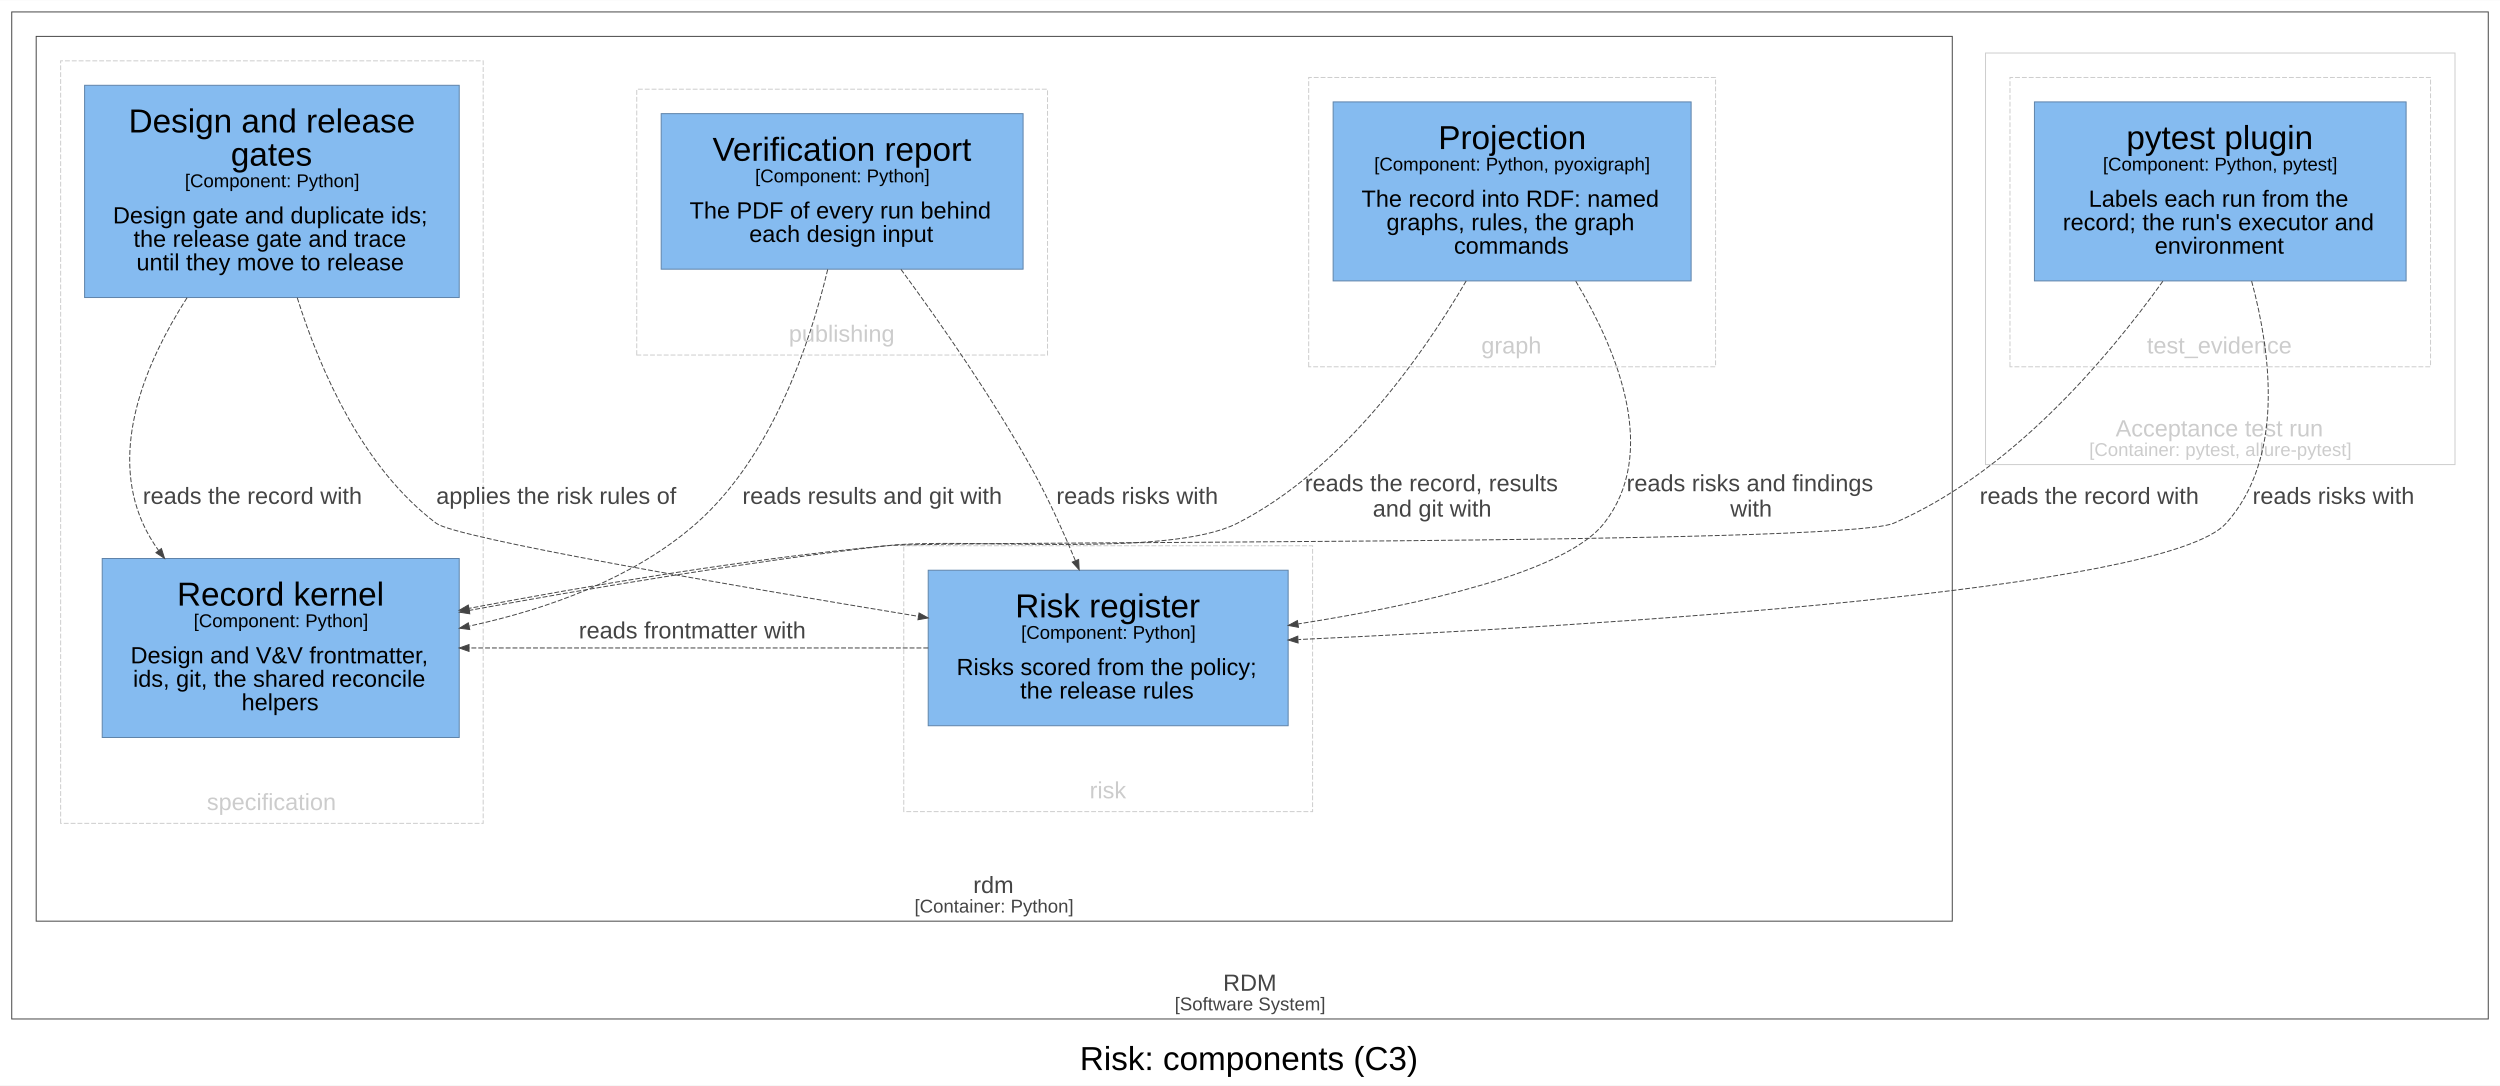
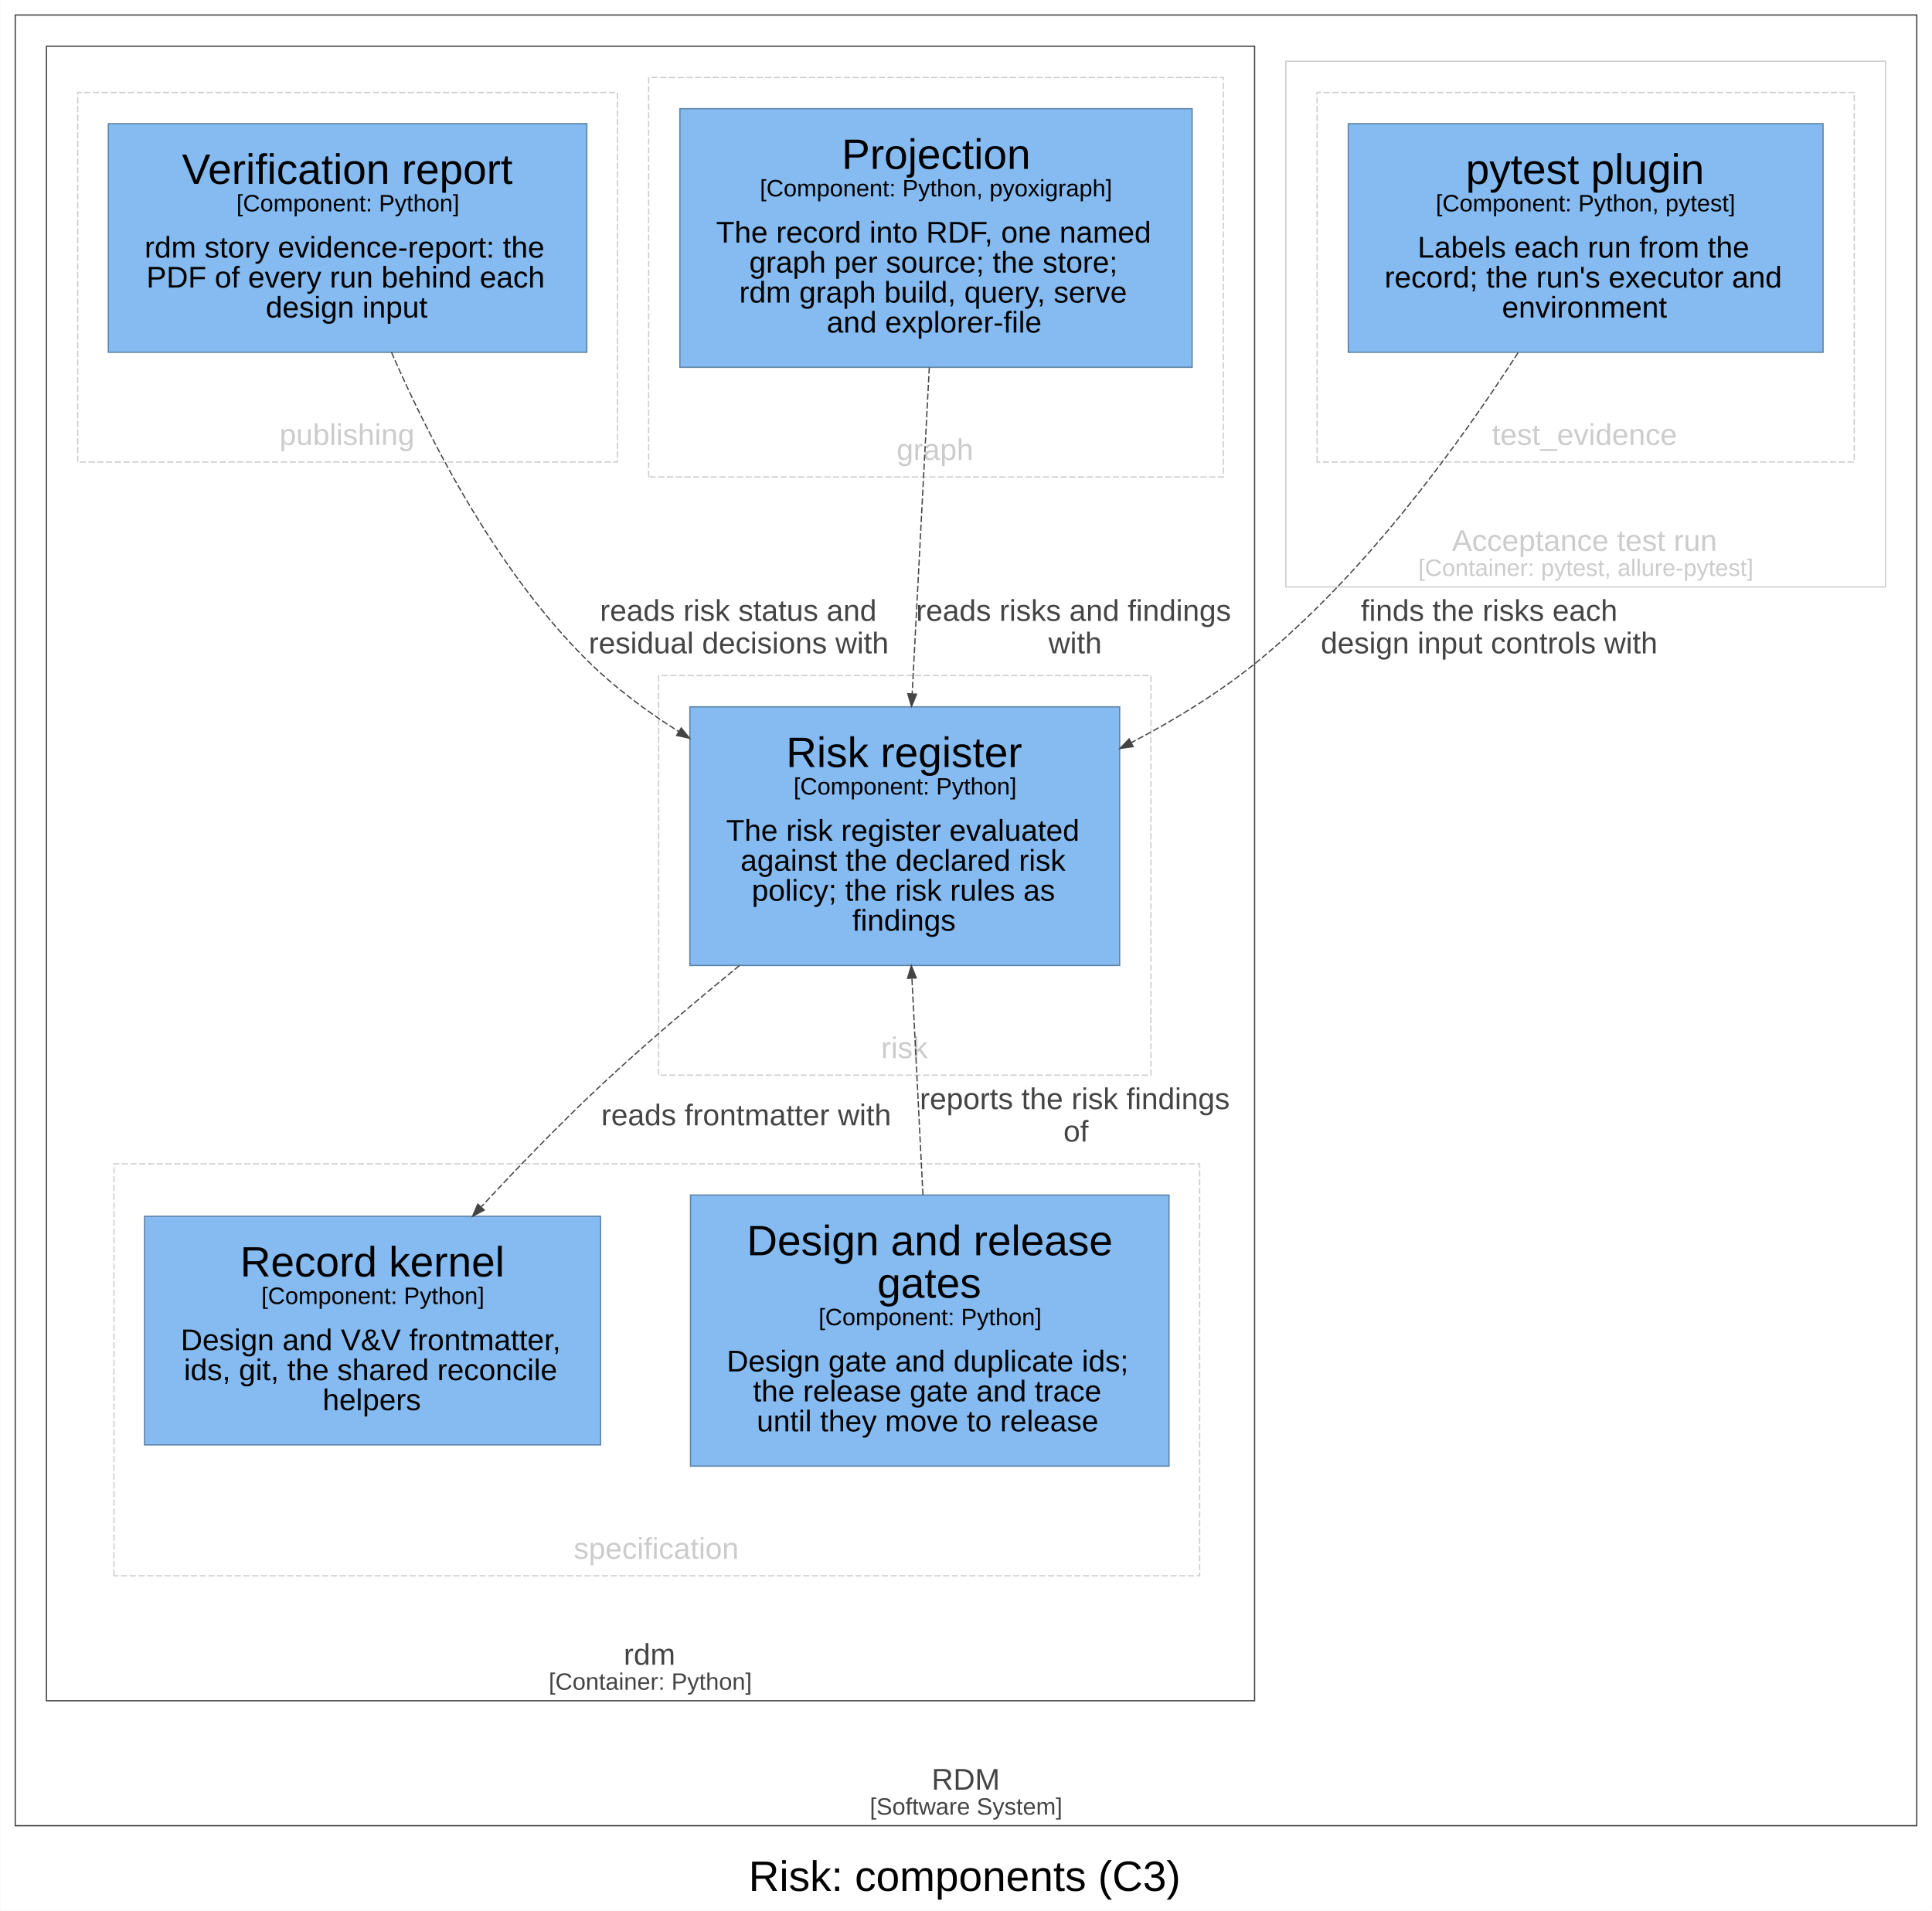
- <svg xmlns="http://www.w3.org/2000/svg" width="2556pt" height="1110pt" viewBox="0.00 0.00 2556.00 1109.60">
-   <g id="graph0" class="graph" transform="scale(1 1) rotate(0) translate(4 1105.6)">
-     <polygon fill="white" stroke="transparent" points="-4,4 -4,-1105.6 2552,-1105.6 2552,4 -4,4" />
-     <text text-anchor="start" x="1100" y="-11.8" font-family="Arial" font-size="34.00">Risk: components (C3)</text>
+ <svg xmlns="http://www.w3.org/2000/svg" width="1546pt" height="1529pt" viewBox="0.00 0.00 1546.00 1529.40">
+   <g id="graph0" class="graph" transform="scale(1 1) rotate(0) translate(4 1525.4)">
+     <polygon fill="white" stroke="transparent" points="-4,4 -4,-1525.4 1542,-1525.4 1542,4 -4,4" />
+     <text text-anchor="start" x="595" y="-11.8" font-family="Arial" font-size="34.00">Risk: components (C3)</text>
    <g id="clust1" class="cluster">
-       <polygon fill="none" stroke="#444444" points="8,-64 8,-1093.6 2540,-1093.6 2540,-64 8,-64" />
-       <text text-anchor="start" x="1246.5" y="-92.8" font-family="Arial" font-size="24.00" fill="#444444">RDM</text>
-       <text text-anchor="start" x="1197" y="-72.8" font-family="Arial" font-size="19.00" fill="#444444">[Software System]</text>
+       <polygon fill="none" stroke="#444444" points="8,-64 8,-1513.4 1530,-1513.4 1530,-64 8,-64" />
+       <text text-anchor="start" x="741.5" y="-92.8" font-family="Arial" font-size="24.00" fill="#444444">RDM</text>
+       <text text-anchor="start" x="692" y="-72.8" font-family="Arial" font-size="19.00" fill="#444444">[Software System]</text>
    </g>
    <g id="clust2" class="cluster">
-       <polygon fill="none" stroke="#cccccc" points="2026,-630.8 2026,-1051.6 2506,-1051.6 2506,-630.8 2026,-630.8" />
-       <text text-anchor="start" x="2159" y="-659.6" font-family="Arial" font-size="24.00" fill="#cccccc">Acceptance test run</text>
-       <text text-anchor="start" x="2132" y="-639.6" font-family="Arial" font-size="19.00" fill="#cccccc">[Container: pytest, allure-pytest]</text>
+       <polygon fill="none" stroke="#cccccc" points="1025,-1055.6 1025,-1476.4 1505,-1476.4 1505,-1055.6 1025,-1055.6" />
+       <text text-anchor="start" x="1158" y="-1084.4" font-family="Arial" font-size="24.00" fill="#cccccc">Acceptance test run</text>
+       <text text-anchor="start" x="1131" y="-1064.4" font-family="Arial" font-size="19.00" fill="#cccccc">[Container: pytest, allure-pytest]</text>
    </g>
    <g id="clust3" class="cluster">
-       <polygon fill="none" stroke="#cccccc" stroke-dasharray="5,2" points="2051,-730.8 2051,-1026.6 2481,-1026.6 2481,-730.8 2051,-730.8" />
-       <text text-anchor="start" x="2191" y="-744.4" font-family="Arial" font-size="24.00" fill="#cccccc">test_evidence</text>
+       <polygon fill="none" stroke="#cccccc" stroke-dasharray="5,2" points="1050,-1155.6 1050,-1451.4 1480,-1451.4 1480,-1155.6 1050,-1155.6" />
+       <text text-anchor="start" x="1190" y="-1169.2" font-family="Arial" font-size="24.00" fill="#cccccc">test_evidence</text>
    </g>
    <g id="clust4" class="cluster">
-       <polygon fill="none" stroke="#444444" points="33,-164 33,-1068.6 1992,-1068.6 1992,-164 33,-164" />
-       <text text-anchor="start" x="991" y="-192.8" font-family="Arial" font-size="24.00" fill="#444444">rdm</text>
-       <text text-anchor="start" x="931" y="-172.8" font-family="Arial" font-size="19.00" fill="#444444">[Container: Python]</text>
+       <polygon fill="none" stroke="#444444" points="33,-164 33,-1488.4 1000,-1488.4 1000,-164 33,-164" />
+       <text text-anchor="start" x="495" y="-192.8" font-family="Arial" font-size="24.00" fill="#444444">rdm</text>
+       <text text-anchor="start" x="435" y="-172.8" font-family="Arial" font-size="19.00" fill="#444444">[Container: Python]</text>
    </g>
    <g id="clust5" class="cluster">
-       <polygon fill="none" stroke="#cccccc" stroke-dasharray="5,2" points="1334,-730.8 1334,-1026.6 1750,-1026.6 1750,-730.8 1334,-730.8" />
-       <text text-anchor="start" x="1510.5" y="-744.4" font-family="Arial" font-size="24.00" fill="#cccccc">graph</text>
+       <polygon fill="none" stroke="#cccccc" stroke-dasharray="5,2" points="515,-1143.6 515,-1463.4 975,-1463.4 975,-1143.6 515,-1143.6" />
+       <text text-anchor="start" x="713.5" y="-1157.2" font-family="Arial" font-size="24.00" fill="#cccccc">graph</text>
    </g>
    <g id="clust6" class="cluster">
-       <polygon fill="none" stroke="#cccccc" stroke-dasharray="5,2" points="647,-742.8 647,-1014.6 1067,-1014.6 1067,-742.8 647,-742.8" />
-       <text text-anchor="start" x="802.5" y="-756.4" font-family="Arial" font-size="24.00" fill="#cccccc">publishing</text>
+       <polygon fill="none" stroke="#cccccc" stroke-dasharray="5,2" points="58,-1155.6 58,-1451.4 490,-1451.4 490,-1155.6 58,-1155.6" />
+       <text text-anchor="start" x="219.5" y="-1169.2" font-family="Arial" font-size="24.00" fill="#cccccc">publishing</text>
    </g>
    <g id="clust7" class="cluster">
-       <polygon fill="none" stroke="#cccccc" stroke-dasharray="5,2" points="920,-276 920,-547.8 1338,-547.8 1338,-276 920,-276" />
-       <text text-anchor="start" x="1110" y="-289.6" font-family="Arial" font-size="24.00" fill="#cccccc">risk</text>
+       <polygon fill="none" stroke="#cccccc" stroke-dasharray="5,2" points="523,-664.8 523,-984.6 917,-984.6 917,-664.8 523,-664.8" />
+       <text text-anchor="start" x="701" y="-678.4" font-family="Arial" font-size="24.00" fill="#cccccc">risk</text>
    </g>
    <g id="clust8" class="cluster">
-       <polygon fill="none" stroke="#cccccc" stroke-dasharray="5,2" points="58,-264 58,-1043.6 490,-1043.6 490,-264 58,-264" />
-       <text text-anchor="start" x="207.5" y="-277.6" font-family="Arial" font-size="24.00" fill="#cccccc">specification</text>
+       <polygon fill="none" stroke="#cccccc" stroke-dasharray="5,2" points="87,-264 87,-593.8 956,-593.8 956,-264 87,-264" />
+       <text text-anchor="start" x="455" y="-277.6" font-family="Arial" font-size="24.00" fill="#cccccc">specification</text>
    </g>
-     <g id="43" class="node">
-       <polygon fill="#85bbf0" stroke="#5d82a8" points="2456,-1001.6 2076,-1001.6 2076,-818.6 2456,-818.6 2456,-1001.6" />
-       <text text-anchor="start" x="2170" y="-953.4" font-family="Arial" font-size="34.00" fill="#000000">pytest plugin</text>
-       <text text-anchor="start" x="2146" y="-931.4" font-family="Arial" font-size="19.00" fill="#000000">[Component: Python, pytest]</text>
-       <text text-anchor="start" x="2131.5" y="-894.4" font-family="Arial" font-size="24.00" fill="#000000">Labels each run from the</text>
-       <text text-anchor="start" x="2105" y="-870.4" font-family="Arial" font-size="24.00" fill="#000000">record; the run's executor and</text>
-       <text text-anchor="start" x="2199" y="-846.4" font-family="Arial" font-size="24.00" fill="#000000">environment</text>
+     <g id="44" class="node">
+       <polygon fill="#85bbf0" stroke="#5d82a8" points="1455,-1426.4 1075,-1426.4 1075,-1243.4 1455,-1243.4 1455,-1426.4" />
+       <text text-anchor="start" x="1169" y="-1378.2" font-family="Arial" font-size="34.00" fill="#000000">pytest plugin</text>
+       <text text-anchor="start" x="1145" y="-1356.2" font-family="Arial" font-size="19.00" fill="#000000">[Component: Python, pytest]</text>
+       <text text-anchor="start" x="1130.5" y="-1319.2" font-family="Arial" font-size="24.00" fill="#000000">Labels each run from the</text>
+       <text text-anchor="start" x="1104" y="-1295.2" font-family="Arial" font-size="24.00" fill="#000000">record; the run's executor and</text>
+       <text text-anchor="start" x="1198" y="-1271.2" font-family="Arial" font-size="24.00" fill="#000000">environment</text>
    </g>
    <g id="25" class="node">
-       <polygon fill="#85bbf0" stroke="#5d82a8" points="1313,-522.8 945,-522.8 945,-363.8 1313,-363.8 1313,-522.8" />
-       <text text-anchor="start" x="1034" y="-474.6" font-family="Arial" font-size="34.00" fill="#000000">Risk register</text>
-       <text text-anchor="start" x="1040" y="-452.6" font-family="Arial" font-size="19.00" fill="#000000">[Component: Python]</text>
-       <text text-anchor="start" x="974" y="-415.6" font-family="Arial" font-size="24.00" fill="#000000">Risks scored from the policy;</text>
-       <text text-anchor="start" x="1039" y="-391.6" font-family="Arial" font-size="24.00" fill="#000000">the release rules</text>
+       <polygon fill="#85bbf0" stroke="#5d82a8" points="892,-959.6 548,-959.6 548,-752.6 892,-752.6 892,-959.6" />
+       <text text-anchor="start" x="625" y="-911.4" font-family="Arial" font-size="34.00" fill="#000000">Risk register</text>
+       <text text-anchor="start" x="631" y="-889.4" font-family="Arial" font-size="19.00" fill="#000000">[Component: Python]</text>
+       <text text-anchor="start" x="577" y="-852.4" font-family="Arial" font-size="24.00" fill="#000000">The risk register evaluated</text>
+       <text text-anchor="start" x="588.5" y="-828.4" font-family="Arial" font-size="24.00" fill="#000000">against the declared risk</text>
+       <text text-anchor="start" x="597.5" y="-804.4" font-family="Arial" font-size="24.00" fill="#000000">policy; the risk rules as</text>
+       <text text-anchor="start" x="678" y="-780.4" font-family="Arial" font-size="24.00" fill="#000000">findings</text>
    </g>
-     <g id="120" class="edge">
-       <path fill="none" stroke="#444444" stroke-dasharray="5,2" d="M2298.06,-818.4C2318.45,-742.71 2331.17,-636.88 2272,-570.8 2209.98,-501.54 1633.14,-466.1 1323.46,-451.93" />
-       <polygon fill="#444444" stroke="#444444" points="1323.16,-448.41 1313.01,-451.45 1322.84,-455.41 1323.16,-448.41" />
-       <text text-anchor="start" x="2299" y="-590.6" font-family="Arial" font-size="24.00" fill="#444444">reads risks with</text>
+     <g id="121" class="edge">
+       <path fill="none" stroke="#444444" stroke-dasharray="5,2" d="M1210.86,-1243.05C1163.21,-1169.05 1088.11,-1065.7 1002,-995.6 971.78,-971 936.46,-949.34 901.25,-930.9" />
+       <polygon fill="#444444" stroke="#444444" points="902.79,-927.76 892.3,-926.28 899.58,-933.98 902.79,-927.76" />
+       <text text-anchor="start" x="1085" y="-1028.4" font-family="Arial" font-size="24.00" fill="#444444">finds the risks each</text>
+       <text text-anchor="start" x="1053" y="-1002.4" font-family="Arial" font-size="24.00" fill="#444444">design input controls with</text>
+     </g>
+     <g id="37" class="node">
+       <polygon fill="#85bbf0" stroke="#5d82a8" points="950,-1438.4 540,-1438.4 540,-1231.4 950,-1231.4 950,-1438.4" />
+       <text text-anchor="start" x="669.5" y="-1390.2" font-family="Arial" font-size="34.00" fill="#000000">Projection</text>
+       <text text-anchor="start" x="604" y="-1368.2" font-family="Arial" font-size="19.00" fill="#000000">[Component: Python, pyoxigraph]</text>
+       <text text-anchor="start" x="569" y="-1331.2" font-family="Arial" font-size="24.00" fill="#000000">The record into RDF, one named</text>
+       <text text-anchor="start" x="595.5" y="-1307.2" font-family="Arial" font-size="24.00" fill="#000000">graph per source; the store;</text>
+       <text text-anchor="start" x="587.5" y="-1283.2" font-family="Arial" font-size="24.00" fill="#000000">rdm graph build, query, serve</text>
+       <text text-anchor="start" x="657.5" y="-1259.2" font-family="Arial" font-size="24.00" fill="#000000">and explorer-file</text>
+     </g>
+     <g id="83" class="edge">
+       <path fill="none" stroke="#444444" stroke-dasharray="5,2" d="M739.62,-1231.32C735.59,-1154.42 730.07,-1049.22 725.92,-969.94" />
+       <polygon fill="#444444" stroke="#444444" points="729.41,-969.72 725.39,-959.91 722.42,-970.08 729.41,-969.72" />
+       <text text-anchor="start" x="729" y="-1028.4" font-family="Arial" font-size="24.00" fill="#444444">reads risks and findings</text>
+       <text text-anchor="start" x="835" y="-1002.4" font-family="Arial" font-size="24.00" fill="#444444">with</text>
+     </g>
+     <g id="35" class="node">
+       <polygon fill="#85bbf0" stroke="#5d82a8" points="465.5,-1426.4 82.5,-1426.4 82.5,-1243.4 465.5,-1243.4 465.5,-1426.4" />
+       <text text-anchor="start" x="141.5" y="-1378.2" font-family="Arial" font-size="34.00" fill="#000000">Verification report</text>
+       <text text-anchor="start" x="185" y="-1356.2" font-family="Arial" font-size="19.00" fill="#000000">[Component: Python]</text>
+       <text text-anchor="start" x="111.5" y="-1319.2" font-family="Arial" font-size="24.00" fill="#000000">rdm story evidence-report: the</text>
+       <text text-anchor="start" x="113" y="-1295.2" font-family="Arial" font-size="24.00" fill="#000000">PDF of every run behind each</text>
+       <text text-anchor="start" x="208.5" y="-1271.2" font-family="Arial" font-size="24.00" fill="#000000">design input</text>
+     </g>
+     <g id="115" class="edge">
+       <path fill="none" stroke="#444444" stroke-dasharray="5,2" d="M309.14,-1243.38C341.36,-1169.58 395.01,-1066.33 467,-995.6 488.18,-974.79 513.12,-956.19 538.95,-939.89" />
+       <polygon fill="#444444" stroke="#444444" points="541.07,-942.69 547.73,-934.45 537.39,-936.74 541.07,-942.69" />
+       <text text-anchor="start" x="476" y="-1028.4" font-family="Arial" font-size="24.00" fill="#444444">reads risk status and</text>
+       <text text-anchor="start" x="467" y="-1002.4" font-family="Arial" font-size="24.00" fill="#444444">residual decisions with</text>
    </g>
    <g id="6" class="node">
-       <polygon fill="#85bbf0" stroke="#5d82a8" points="465.5,-534.8 100.5,-534.8 100.5,-351.8 465.5,-351.8 465.5,-534.8" />
-       <text text-anchor="start" x="177" y="-486.6" font-family="Arial" font-size="34.00" fill="#000000">Record kernel</text>
-       <text text-anchor="start" x="194" y="-464.6" font-family="Arial" font-size="19.00" fill="#000000">[Component: Python]</text>
-       <text text-anchor="start" x="129.5" y="-427.6" font-family="Arial" font-size="24.00" fill="#000000">Design and V&amp;V frontmatter,</text>
-       <text text-anchor="start" x="132" y="-403.6" font-family="Arial" font-size="24.00" fill="#000000">ids, git, the shared reconcile</text>
-       <text text-anchor="start" x="243" y="-379.6" font-family="Arial" font-size="24.00" fill="#000000">helpers</text>
+       <polygon fill="#85bbf0" stroke="#5d82a8" points="476.5,-551.8 111.5,-551.8 111.5,-368.8 476.5,-368.8 476.5,-551.8" />
+       <text text-anchor="start" x="188" y="-503.6" font-family="Arial" font-size="34.00" fill="#000000">Record kernel</text>
+       <text text-anchor="start" x="205" y="-481.6" font-family="Arial" font-size="19.00" fill="#000000">[Component: Python]</text>
+       <text text-anchor="start" x="140.5" y="-444.6" font-family="Arial" font-size="24.00" fill="#000000">Design and V&amp;V frontmatter,</text>
+       <text text-anchor="start" x="143" y="-420.6" font-family="Arial" font-size="24.00" fill="#000000">ids, git, the shared reconcile</text>
+       <text text-anchor="start" x="254" y="-396.6" font-family="Arial" font-size="24.00" fill="#000000">helpers</text>
    </g>
-     <g id="116" class="edge">
-       <path fill="none" stroke="#444444" stroke-dasharray="5,2" d="M2207.33,-818.29C2148.71,-736.61 2050.42,-621.86 1932,-570.8 1879.44,-548.14 958.98,-553.17 902,-547.8 758.24,-534.25 597.44,-506.99 475.77,-483.85" />
-       <polygon fill="#444444" stroke="#444444" points="476.08,-480.34 465.6,-481.91 474.76,-487.22 476.08,-480.34" />
-       <text text-anchor="start" x="2020" y="-590.6" font-family="Arial" font-size="24.00" fill="#444444">reads the record with</text>
-     </g>
-     <g id="36" class="node">
-       <polygon fill="#85bbf0" stroke="#5d82a8" points="1725,-1001.6 1359,-1001.6 1359,-818.6 1725,-818.6 1725,-1001.6" />
-       <text text-anchor="start" x="1466.5" y="-953.4" font-family="Arial" font-size="34.00" fill="#000000">Projection</text>
-       <text text-anchor="start" x="1401" y="-931.4" font-family="Arial" font-size="19.00" fill="#000000">[Component: Python, pyoxigraph]</text>
-       <text text-anchor="start" x="1388" y="-894.4" font-family="Arial" font-size="24.00" fill="#000000">The record into RDF: named</text>
-       <text text-anchor="start" x="1413.5" y="-870.4" font-family="Arial" font-size="24.00" fill="#000000">graphs, rules, the graph</text>
-       <text text-anchor="start" x="1482.5" y="-846.4" font-family="Arial" font-size="24.00" fill="#000000">commands</text>
-     </g>
-     <g id="82" class="edge">
-       <path fill="none" stroke="#444444" stroke-dasharray="5,2" d="M1607.06,-818.35C1651.03,-744.89 1691.82,-642.26 1636,-570.8 1596.95,-520.81 1449.29,-487.69 1323.31,-467.92" />
-       <polygon fill="#444444" stroke="#444444" points="1323.55,-464.42 1313.13,-466.35 1322.48,-471.34 1323.55,-464.42" />
-       <text text-anchor="start" x="1659" y="-603.6" font-family="Arial" font-size="24.00" fill="#444444">reads risks and findings</text>
-       <text text-anchor="start" x="1765" y="-577.6" font-family="Arial" font-size="24.00" fill="#444444">with</text>
-     </g>
-     <g id="81" class="edge">
-       <path fill="none" stroke="#444444" stroke-dasharray="5,2" d="M1495,-818.52C1447.75,-737.9 1366.81,-624.66 1261,-570.8 1189.76,-534.54 981.41,-556.96 902,-547.8 758.56,-531.26 597.74,-504.1 475.99,-481.76" />
-       <polygon fill="#444444" stroke="#444444" points="476.28,-478.26 465.81,-479.89 475.01,-485.14 476.28,-478.26" />
-       <text text-anchor="start" x="1330" y="-603.6" font-family="Arial" font-size="24.00" fill="#444444">reads the record, results</text>
-       <text text-anchor="start" x="1399.5" y="-577.6" font-family="Arial" font-size="24.00" fill="#444444">and git with</text>
-     </g>
-     <g id="34" class="node">
-       <polygon fill="#85bbf0" stroke="#5d82a8" points="1042,-989.6 672,-989.6 672,-830.6 1042,-830.6 1042,-989.6" />
-       <text text-anchor="start" x="724.5" y="-941.4" font-family="Arial" font-size="34.00" fill="#000000">Verification report</text>
-       <text text-anchor="start" x="768" y="-919.4" font-family="Arial" font-size="19.00" fill="#000000">[Component: Python]</text>
-       <text text-anchor="start" x="701" y="-882.4" font-family="Arial" font-size="24.00" fill="#000000">The PDF of every run behind</text>
-       <text text-anchor="start" x="762" y="-858.4" font-family="Arial" font-size="24.00" fill="#000000">each design input</text>
-     </g>
-     <g id="114" class="edge">
-       <path fill="none" stroke="#444444" stroke-dasharray="5,2" d="M917.18,-830.37C958.43,-774.32 1012.75,-696.22 1053,-622.8 1068.63,-594.28 1083.28,-561.89 1095.47,-532.59" />
-       <polygon fill="#444444" stroke="#444444" points="1098.77,-533.78 1099.34,-523.2 1092.29,-531.11 1098.77,-533.78" />
-       <text text-anchor="start" x="1076" y="-590.6" font-family="Arial" font-size="24.00" fill="#444444">reads risks with</text>
-     </g>
-     <g id="113" class="edge">
-       <path fill="none" stroke="#444444" stroke-dasharray="5,2" d="M842.26,-830.35C823.85,-753.52 784.9,-638.6 708,-570.8 643.9,-514.29 555.49,-483 475.89,-465.68" />
-       <polygon fill="#444444" stroke="#444444" points="476.24,-462.18 465.73,-463.54 474.79,-469.03 476.24,-462.18" />
-       <text text-anchor="start" x="755" y="-590.6" font-family="Arial" font-size="24.00" fill="#444444">reads results and git with</text>
-     </g>
-     <g id="97" class="edge">
-       <path fill="none" stroke="#444444" stroke-dasharray="5,2" d="M944.98,-443.3C806.21,-443.3 616.38,-443.3 475.58,-443.3" />
-       <polygon fill="#444444" stroke="#444444" points="475.53,-439.8 465.53,-443.3 475.53,-446.8 475.53,-439.8" />
-       <text text-anchor="start" x="587.75" y="-453.1" font-family="Arial" font-size="24.00" fill="#444444">reads frontmatter with</text>
+     <g id="98" class="edge">
+       <path fill="none" stroke="#444444" stroke-dasharray="5,2" d="M587.69,-752.48C550.99,-722.59 511.72,-689.23 477,-656.8 444.45,-626.39 410.63,-591.35 381.05,-559.42" />
+       <polygon fill="#444444" stroke="#444444" points="383.37,-556.78 374.02,-551.8 378.23,-561.52 383.37,-556.78" />
+       <text text-anchor="start" x="477" y="-624.6" font-family="Arial" font-size="24.00" fill="#444444">reads frontmatter with</text>
    </g>
    <g id="8" class="node">
-       <polygon fill="#85bbf0" stroke="#5d82a8" points="465.5,-1018.6 82.5,-1018.6 82.5,-801.6 465.5,-801.6 465.5,-1018.6" />
-       <text text-anchor="start" x="127.5" y="-970.4" font-family="Arial" font-size="34.00" fill="#000000">Design and release</text>
-       <text text-anchor="start" x="232" y="-936.4" font-family="Arial" font-size="34.00" fill="#000000">gates</text>
-       <text text-anchor="start" x="185" y="-914.4" font-family="Arial" font-size="19.00" fill="#000000">[Component: Python]</text>
-       <text text-anchor="start" x="111.5" y="-877.4" font-family="Arial" font-size="24.00" fill="#000000">Design gate and duplicate ids;</text>
-       <text text-anchor="start" x="132.5" y="-853.4" font-family="Arial" font-size="24.00" fill="#000000">the release gate and trace</text>
-       <text text-anchor="start" x="135.5" y="-829.4" font-family="Arial" font-size="24.00" fill="#000000">until they move to release</text>
+       <polygon fill="#85bbf0" stroke="#5d82a8" points="931.5,-568.8 548.5,-568.8 548.5,-351.8 931.5,-351.8 931.5,-568.8" />
+       <text text-anchor="start" x="593.5" y="-520.6" font-family="Arial" font-size="34.00" fill="#000000">Design and release</text>
+       <text text-anchor="start" x="698" y="-486.6" font-family="Arial" font-size="34.00" fill="#000000">gates</text>
+       <text text-anchor="start" x="651" y="-464.6" font-family="Arial" font-size="19.00" fill="#000000">[Component: Python]</text>
+       <text text-anchor="start" x="577.5" y="-427.6" font-family="Arial" font-size="24.00" fill="#000000">Design gate and duplicate ids;</text>
+       <text text-anchor="start" x="598.5" y="-403.6" font-family="Arial" font-size="24.00" fill="#000000">the release gate and trace</text>
+       <text text-anchor="start" x="601.5" y="-379.6" font-family="Arial" font-size="24.00" fill="#000000">until they move to release</text>
    </g>
-     <g id="76" class="edge">
-       <path fill="none" stroke="#444444" stroke-dasharray="5,2" d="M299.91,-801.34C323.93,-725.16 367.51,-626.95 442,-570.8 461.87,-555.82 738.71,-508.04 934.81,-475.68" />
-       <polygon fill="#444444" stroke="#444444" points="935.66,-479.09 944.96,-474.01 934.53,-472.18 935.66,-479.09" />
-       <text text-anchor="start" x="442" y="-590.6" font-family="Arial" font-size="24.00" fill="#444444">applies the risk rules of</text>
-     </g>
-     <g id="75" class="edge">
-       <path fill="none" stroke="#444444" stroke-dasharray="5,2" d="M187.22,-801.37C144.24,-734.36 108.08,-646.79 142,-570.8 146.36,-561.03 151.89,-551.7 158.22,-542.85" />
-       <polygon fill="#444444" stroke="#444444" points="161.02,-544.96 164.25,-534.87 155.43,-540.74 161.02,-544.96" />
-       <text text-anchor="start" x="142" y="-590.6" font-family="Arial" font-size="24.00" fill="#444444">reads the record with</text>
+     <g id="77" class="edge">
+       <path fill="none" stroke="#444444" stroke-dasharray="5,2" d="M734.53,-568.94C731.8,-622.76 728.49,-687.85 725.73,-742.36" />
+       <polygon fill="#444444" stroke="#444444" points="722.23,-742.24 725.22,-752.4 729.22,-742.6 722.23,-742.24" />
+       <text text-anchor="start" x="732" y="-637.6" font-family="Arial" font-size="24.00" fill="#444444">reports the risk findings</text>
+       <text text-anchor="start" x="847" y="-611.6" font-family="Arial" font-size="24.00" fill="#444444">of</text>
    </g>
  </g>
</svg>
